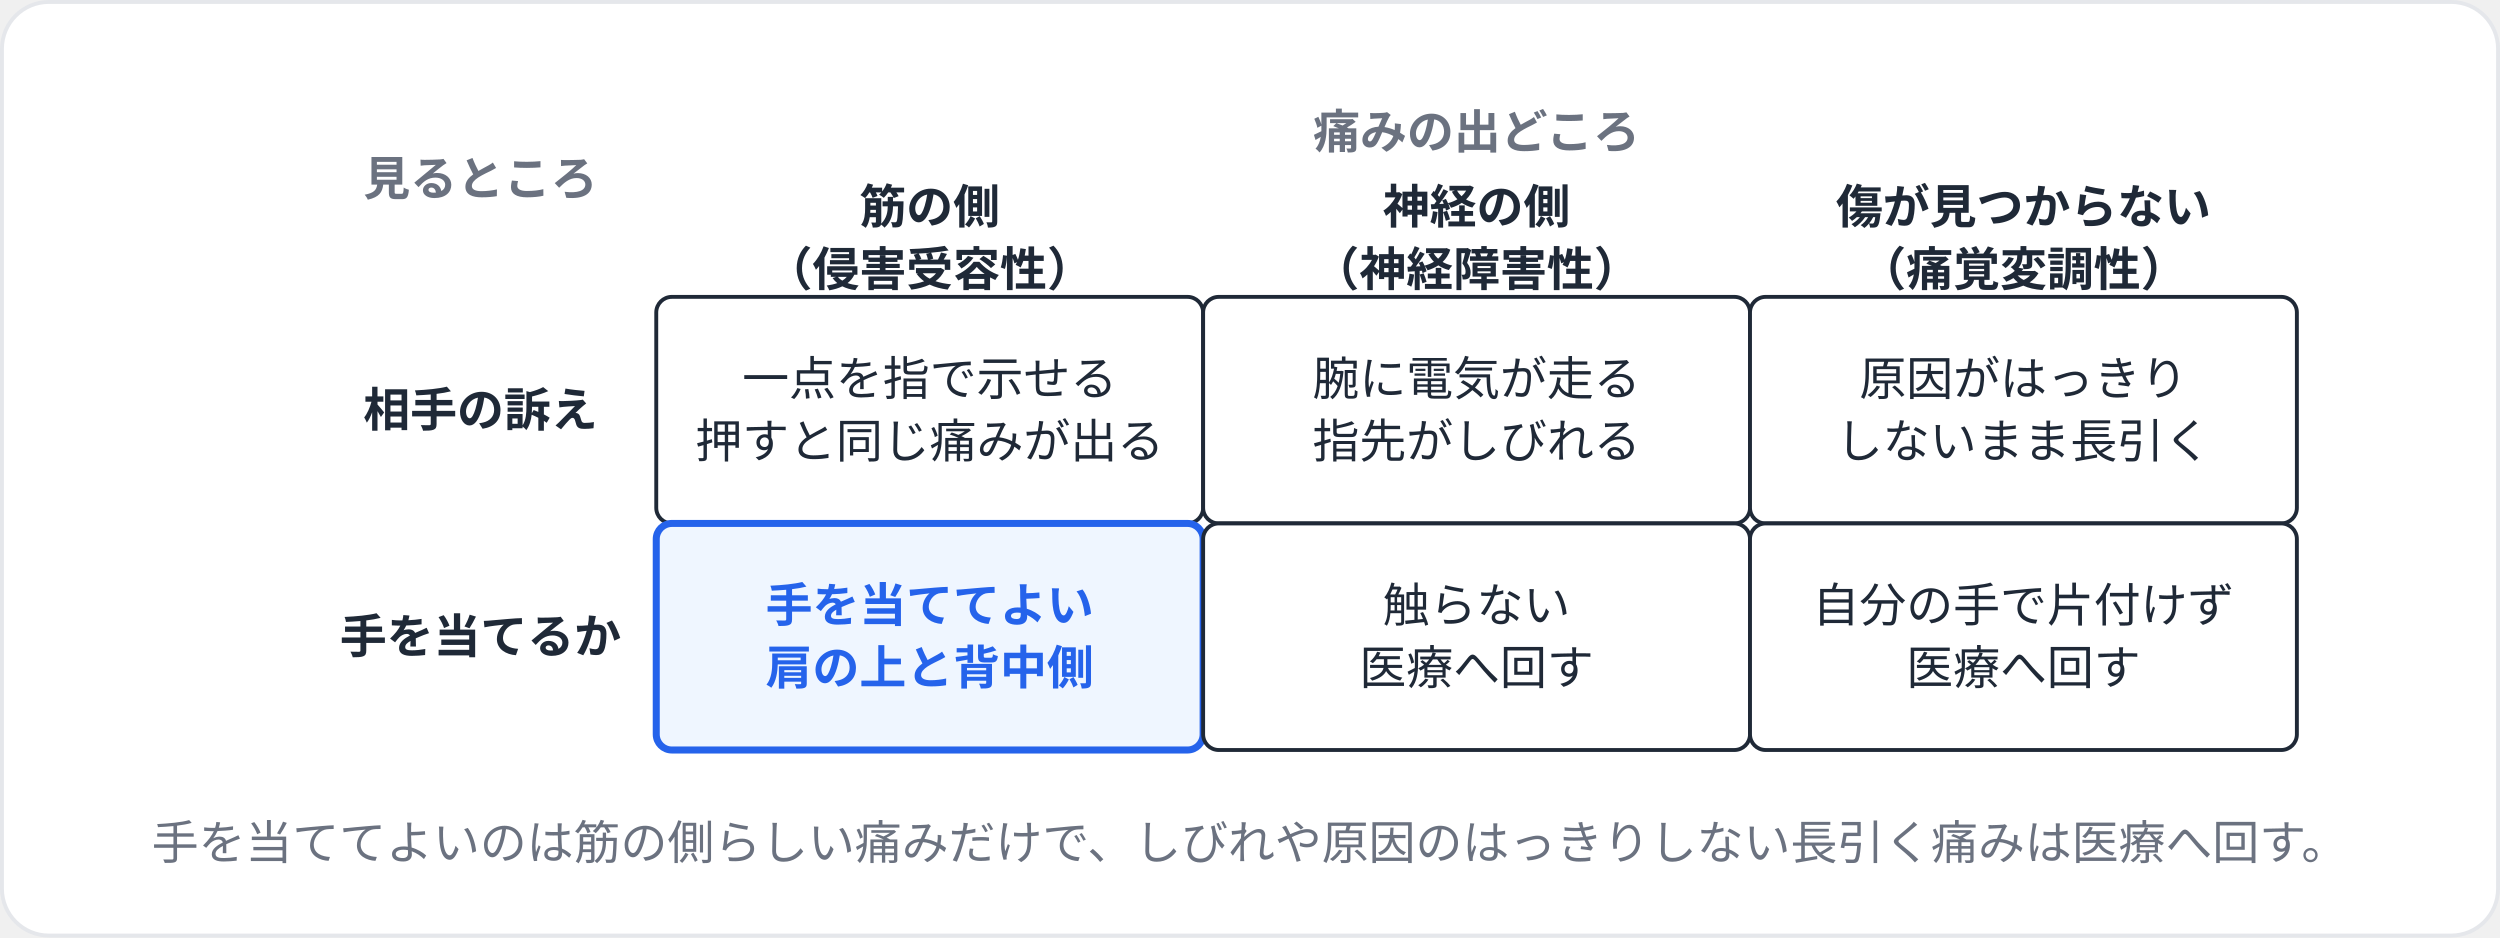
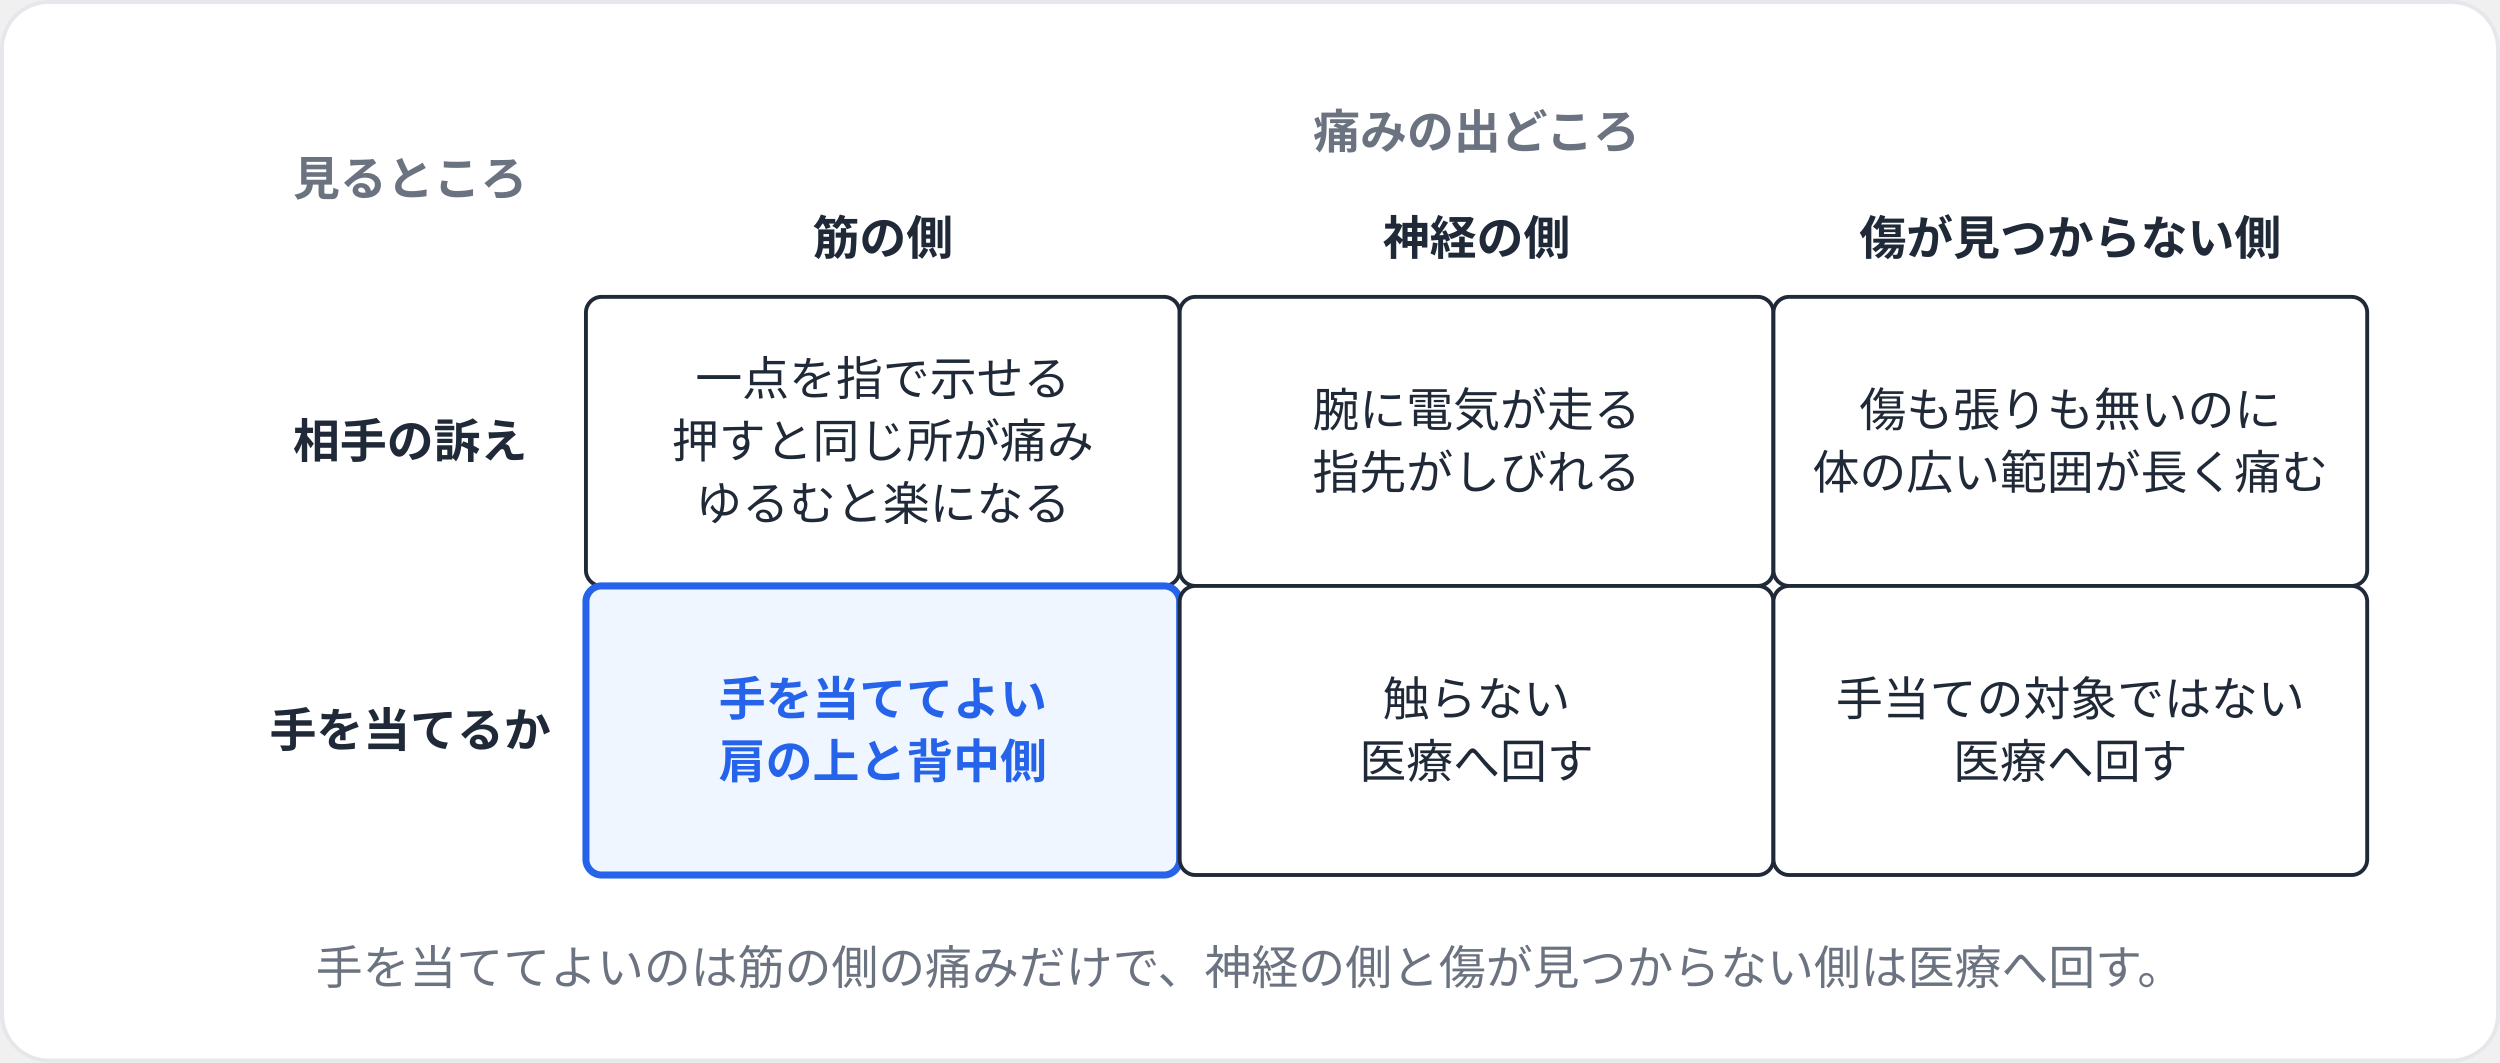
- <svg xmlns="http://www.w3.org/2000/svg" width="640" height="240" viewBox="0 0 640 240" role="img">
-   <rect x="0.5" y="0.5" width="639" height="239" rx="12" fill="#ffffff" stroke="#e5e7eb" stroke-width="1" />
-   <g transform="translate(52 20)">
-     <text x="326" y="18" font-family="Hiragino Sans, Hiragino Kaku Gothic ProN, Noto Sans JP, Yu Gothic, Meiryo, sans-serif" font-size="12" fill="#6b7280" text-anchor="middle" font-weight="600">痛みの出どころ</text>
+ <svg xmlns="http://www.w3.org/2000/svg" width="640" height="272" viewBox="0 0 640 272" role="img">
+   <rect x="0.5" y="0.5" width="639" height="271" rx="12" fill="#ffffff" stroke="#e5e7eb" stroke-width="1" />
+   <g transform="translate(34 20)">
+     <text x="344" y="18" font-family="Hiragino Sans, Hiragino Kaku Gothic ProN, Noto Sans JP, Yu Gothic, Meiryo, sans-serif" font-size="12" fill="#6b7280" text-anchor="middle" font-weight="600">痛みの出どころ</text>
    <text x="71" y="30" font-family="Hiragino Sans, Hiragino Kaku Gothic ProN, Noto Sans JP, Yu Gothic, Meiryo, sans-serif" font-size="12" fill="#6b7280" text-anchor="middle" font-weight="600">見るところ</text>
-     <text x="186" y="37.2" font-family="Hiragino Sans, Hiragino Kaku Gothic ProN, Noto Sans JP, Yu Gothic, Meiryo, sans-serif" font-size="12" fill="#1f2937" text-anchor="middle" font-weight="600">筋の側</text>
-     <text x="186" y="53.2" font-family="Hiragino Sans, Hiragino Kaku Gothic ProN, Noto Sans JP, Yu Gothic, Meiryo, sans-serif" font-size="12" fill="#1f2937" text-anchor="middle" font-weight="600">（侵害受容性）</text>
-     <text x="326" y="37.2" font-family="Hiragino Sans, Hiragino Kaku Gothic ProN, Noto Sans JP, Yu Gothic, Meiryo, sans-serif" font-size="12" fill="#1f2937" text-anchor="middle" font-weight="600">神経の側</text>
-     <text x="326" y="53.2" font-family="Hiragino Sans, Hiragino Kaku Gothic ProN, Noto Sans JP, Yu Gothic, Meiryo, sans-serif" font-size="12" fill="#1f2937" text-anchor="middle" font-weight="600">（神経障害性）</text>
-     <text x="466" y="37.2" font-family="Hiragino Sans, Hiragino Kaku Gothic ProN, Noto Sans JP, Yu Gothic, Meiryo, sans-serif" font-size="12" fill="#1f2937" text-anchor="middle" font-weight="600">傷が見つからない</text>
-     <text x="466" y="53.2" font-family="Hiragino Sans, Hiragino Kaku Gothic ProN, Noto Sans JP, Yu Gothic, Meiryo, sans-serif" font-size="12" fill="#1f2937" text-anchor="middle" font-weight="600">（痛覚変調性）</text>
-     <text x="71" y="89.2" font-family="Hiragino Sans, Hiragino Kaku Gothic ProN, Noto Sans JP, Yu Gothic, Meiryo, sans-serif" font-size="12" fill="#1f2937" text-anchor="middle" font-weight="600">相手の訴え</text>
-     <text x="71" y="147.2" font-family="Hiragino Sans, Hiragino Kaku Gothic ProN, Noto Sans JP, Yu Gothic, Meiryo, sans-serif" font-size="12" fill="#1f2937" text-anchor="middle" font-weight="600">手を当てるか</text>
-     <rect x="116" y="56" width="140" height="58" rx="4" fill="#ffffff" stroke="#1f2937" stroke-width="1" />
-     <text x="186" y="81.2" font-family="Hiragino Sans, Hiragino Kaku Gothic ProN, Noto Sans JP, Yu Gothic, Meiryo, sans-serif" font-size="12" fill="#1f2937" text-anchor="middle">一点を指で示せる</text>
-     <text x="186" y="97.2" font-family="Hiragino Sans, Hiragino Kaku Gothic ProN, Noto Sans JP, Yu Gothic, Meiryo, sans-serif" font-size="12" fill="#1f2937" text-anchor="middle">押すと同じ痛みが出る</text>
-     <rect x="256" y="56" width="140" height="58" rx="4" fill="#ffffff" stroke="#1f2937" stroke-width="1" />
-     <text x="326" y="81.2" font-family="Hiragino Sans, Hiragino Kaku Gothic ProN, Noto Sans JP, Yu Gothic, Meiryo, sans-serif" font-size="12" fill="#1f2937" text-anchor="middle">腕に電気が走る</text>
-     <text x="326" y="97.2" font-family="Hiragino Sans, Hiragino Kaku Gothic ProN, Noto Sans JP, Yu Gothic, Meiryo, sans-serif" font-size="12" fill="#1f2937" text-anchor="middle">指先がしびれる</text>
-     <rect x="396" y="56" width="140" height="58" rx="4" fill="#ffffff" stroke="#1f2937" stroke-width="1" />
-     <text x="466" y="81.2" font-family="Hiragino Sans, Hiragino Kaku Gothic ProN, Noto Sans JP, Yu Gothic, Meiryo, sans-serif" font-size="12" fill="#1f2937" text-anchor="middle">原因がはっきり</text>
-     <text x="466" y="97.2" font-family="Hiragino Sans, Hiragino Kaku Gothic ProN, Noto Sans JP, Yu Gothic, Meiryo, sans-serif" font-size="12" fill="#1f2937" text-anchor="middle">しないまま長引く</text>
-     <rect x="116" y="114" width="140" height="58" rx="4" fill="#eff6ff" stroke="#2563eb" stroke-width="1.8" />
-     <text x="186" y="139.2" font-family="Hiragino Sans, Hiragino Kaku Gothic ProN, Noto Sans JP, Yu Gothic, Meiryo, sans-serif" font-size="12" fill="#2563eb" text-anchor="middle" font-weight="600">手を当ててよい</text>
-     <text x="186" y="155.2" font-family="Hiragino Sans, Hiragino Kaku Gothic ProN, Noto Sans JP, Yu Gothic, Meiryo, sans-serif" font-size="12" fill="#2563eb" text-anchor="middle" font-weight="600">肩の上と背中側</text>
-     <rect x="256" y="114" width="140" height="58" rx="4" fill="#ffffff" stroke="#1f2937" stroke-width="1" />
-     <text x="326" y="139.2" font-family="Hiragino Sans, Hiragino Kaku Gothic ProN, Noto Sans JP, Yu Gothic, Meiryo, sans-serif" font-size="12" fill="#1f2937" text-anchor="middle">触らない</text>
-     <text x="326" y="155.2" font-family="Hiragino Sans, Hiragino Kaku Gothic ProN, Noto Sans JP, Yu Gothic, Meiryo, sans-serif" font-size="12" fill="#1f2937" text-anchor="middle">医療へ回す</text>
-     <rect x="396" y="114" width="140" height="58" rx="4" fill="#ffffff" stroke="#1f2937" stroke-width="1" />
-     <text x="466" y="139.2" font-family="Hiragino Sans, Hiragino Kaku Gothic ProN, Noto Sans JP, Yu Gothic, Meiryo, sans-serif" font-size="12" fill="#1f2937" text-anchor="middle">自分の手で片付けず</text>
-     <text x="466" y="155.2" font-family="Hiragino Sans, Hiragino Kaku Gothic ProN, Noto Sans JP, Yu Gothic, Meiryo, sans-serif" font-size="12" fill="#1f2937" text-anchor="middle">医療へ回す</text>
+     <text x="192" y="45.2" font-family="Hiragino Sans, Hiragino Kaku Gothic ProN, Noto Sans JP, Yu Gothic, Meiryo, sans-serif" font-size="12" fill="#1f2937" text-anchor="middle" font-weight="600">筋の側</text>
+     <text x="344" y="45.2" font-family="Hiragino Sans, Hiragino Kaku Gothic ProN, Noto Sans JP, Yu Gothic, Meiryo, sans-serif" font-size="12" fill="#1f2937" text-anchor="middle" font-weight="600">神経の側</text>
+     <text x="496" y="45.2" font-family="Hiragino Sans, Hiragino Kaku Gothic ProN, Noto Sans JP, Yu Gothic, Meiryo, sans-serif" font-size="12" fill="#1f2937" text-anchor="middle" font-weight="600">傷が見つからない側</text>
+     <text x="71" y="97.2" font-family="Hiragino Sans, Hiragino Kaku Gothic ProN, Noto Sans JP, Yu Gothic, Meiryo, sans-serif" font-size="12" fill="#1f2937" text-anchor="middle" font-weight="600">相手の訴え</text>
+     <text x="71" y="171.2" font-family="Hiragino Sans, Hiragino Kaku Gothic ProN, Noto Sans JP, Yu Gothic, Meiryo, sans-serif" font-size="12" fill="#1f2937" text-anchor="middle" font-weight="600">手を当てるか</text>
+     <rect x="116" y="56" width="152" height="74" rx="4" fill="#ffffff" stroke="#1f2937" stroke-width="1" />
+     <text x="192" y="81.2" font-family="Hiragino Sans, Hiragino Kaku Gothic ProN, Noto Sans JP, Yu Gothic, Meiryo, sans-serif" font-size="12" fill="#1f2937" text-anchor="middle">一点を指で示せる</text>
+     <text x="192" y="97.2" font-family="Hiragino Sans, Hiragino Kaku Gothic ProN, Noto Sans JP, Yu Gothic, Meiryo, sans-serif" font-size="12" fill="#1f2937" text-anchor="middle">押すと同じ所が痛み</text>
+     <text x="192" y="113.2" font-family="Hiragino Sans, Hiragino Kaku Gothic ProN, Noto Sans JP, Yu Gothic, Meiryo, sans-serif" font-size="12" fill="#1f2937" text-anchor="middle">ゆるむと楽になる</text>
+     <rect x="268" y="56" width="152" height="74" rx="4" fill="#ffffff" stroke="#1f2937" stroke-width="1" />
+     <text x="344" y="89.2" font-family="Hiragino Sans, Hiragino Kaku Gothic ProN, Noto Sans JP, Yu Gothic, Meiryo, sans-serif" font-size="12" fill="#1f2937" text-anchor="middle">腕に電気が走る</text>
+     <text x="344" y="105.2" font-family="Hiragino Sans, Hiragino Kaku Gothic ProN, Noto Sans JP, Yu Gothic, Meiryo, sans-serif" font-size="12" fill="#1f2937" text-anchor="middle">指先がしびれる</text>
+     <rect x="420" y="56" width="152" height="74" rx="4" fill="#ffffff" stroke="#1f2937" stroke-width="1" />
+     <text x="496" y="89.2" font-family="Hiragino Sans, Hiragino Kaku Gothic ProN, Noto Sans JP, Yu Gothic, Meiryo, sans-serif" font-size="12" fill="#1f2937" text-anchor="middle">傷も張りも無いのに</text>
+     <text x="496" y="105.2" font-family="Hiragino Sans, Hiragino Kaku Gothic ProN, Noto Sans JP, Yu Gothic, Meiryo, sans-serif" font-size="12" fill="#1f2937" text-anchor="middle">体の広い範囲が長く痛む</text>
+     <rect x="116" y="130" width="152" height="74" rx="4" fill="#eff6ff" stroke="#2563eb" stroke-width="1.8" />
+     <text x="192" y="163.2" font-family="Hiragino Sans, Hiragino Kaku Gothic ProN, Noto Sans JP, Yu Gothic, Meiryo, sans-serif" font-size="12" fill="#2563eb" text-anchor="middle" font-weight="600">手を当ててよい</text>
+     <text x="192" y="179.2" font-family="Hiragino Sans, Hiragino Kaku Gothic ProN, Noto Sans JP, Yu Gothic, Meiryo, sans-serif" font-size="12" fill="#2563eb" text-anchor="middle" font-weight="600">肩の上と背中側</text>
+     <rect x="268" y="130" width="152" height="74" rx="4" fill="#ffffff" stroke="#1f2937" stroke-width="1" />
+     <text x="344" y="163.2" font-family="Hiragino Sans, Hiragino Kaku Gothic ProN, Noto Sans JP, Yu Gothic, Meiryo, sans-serif" font-size="12" fill="#1f2937" text-anchor="middle">触らない</text>
+     <text x="344" y="179.2" font-family="Hiragino Sans, Hiragino Kaku Gothic ProN, Noto Sans JP, Yu Gothic, Meiryo, sans-serif" font-size="12" fill="#1f2937" text-anchor="middle">医療へ回す</text>
+     <rect x="420" y="130" width="152" height="74" rx="4" fill="#ffffff" stroke="#1f2937" stroke-width="1" />
+     <text x="496" y="163.2" font-family="Hiragino Sans, Hiragino Kaku Gothic ProN, Noto Sans JP, Yu Gothic, Meiryo, sans-serif" font-size="12" fill="#1f2937" text-anchor="middle">手当ての対象ではない</text>
+     <text x="496" y="179.2" font-family="Hiragino Sans, Hiragino Kaku Gothic ProN, Noto Sans JP, Yu Gothic, Meiryo, sans-serif" font-size="12" fill="#1f2937" text-anchor="middle">医療へ回す</text>
  </g>
-   <text x="320" y="220" font-family="Hiragino Sans, Hiragino Kaku Gothic ProN, Noto Sans JP, Yu Gothic, Meiryo, sans-serif" font-size="12" fill="#6b7280" text-anchor="middle">手を当ててよいのは筋の側らしい痛みだけで、しびれや原因のはっきりしない長引く痛みは医療へ回す。</text>
+   <text x="320" y="252" font-family="Hiragino Sans, Hiragino Kaku Gothic ProN, Noto Sans JP, Yu Gothic, Meiryo, sans-serif" font-size="12" fill="#6b7280" text-anchor="middle">手を当ててよいのは筋の側の痛みだけで、神経の側と傷が見つからない側は医療へ回す。</text>
</svg>
